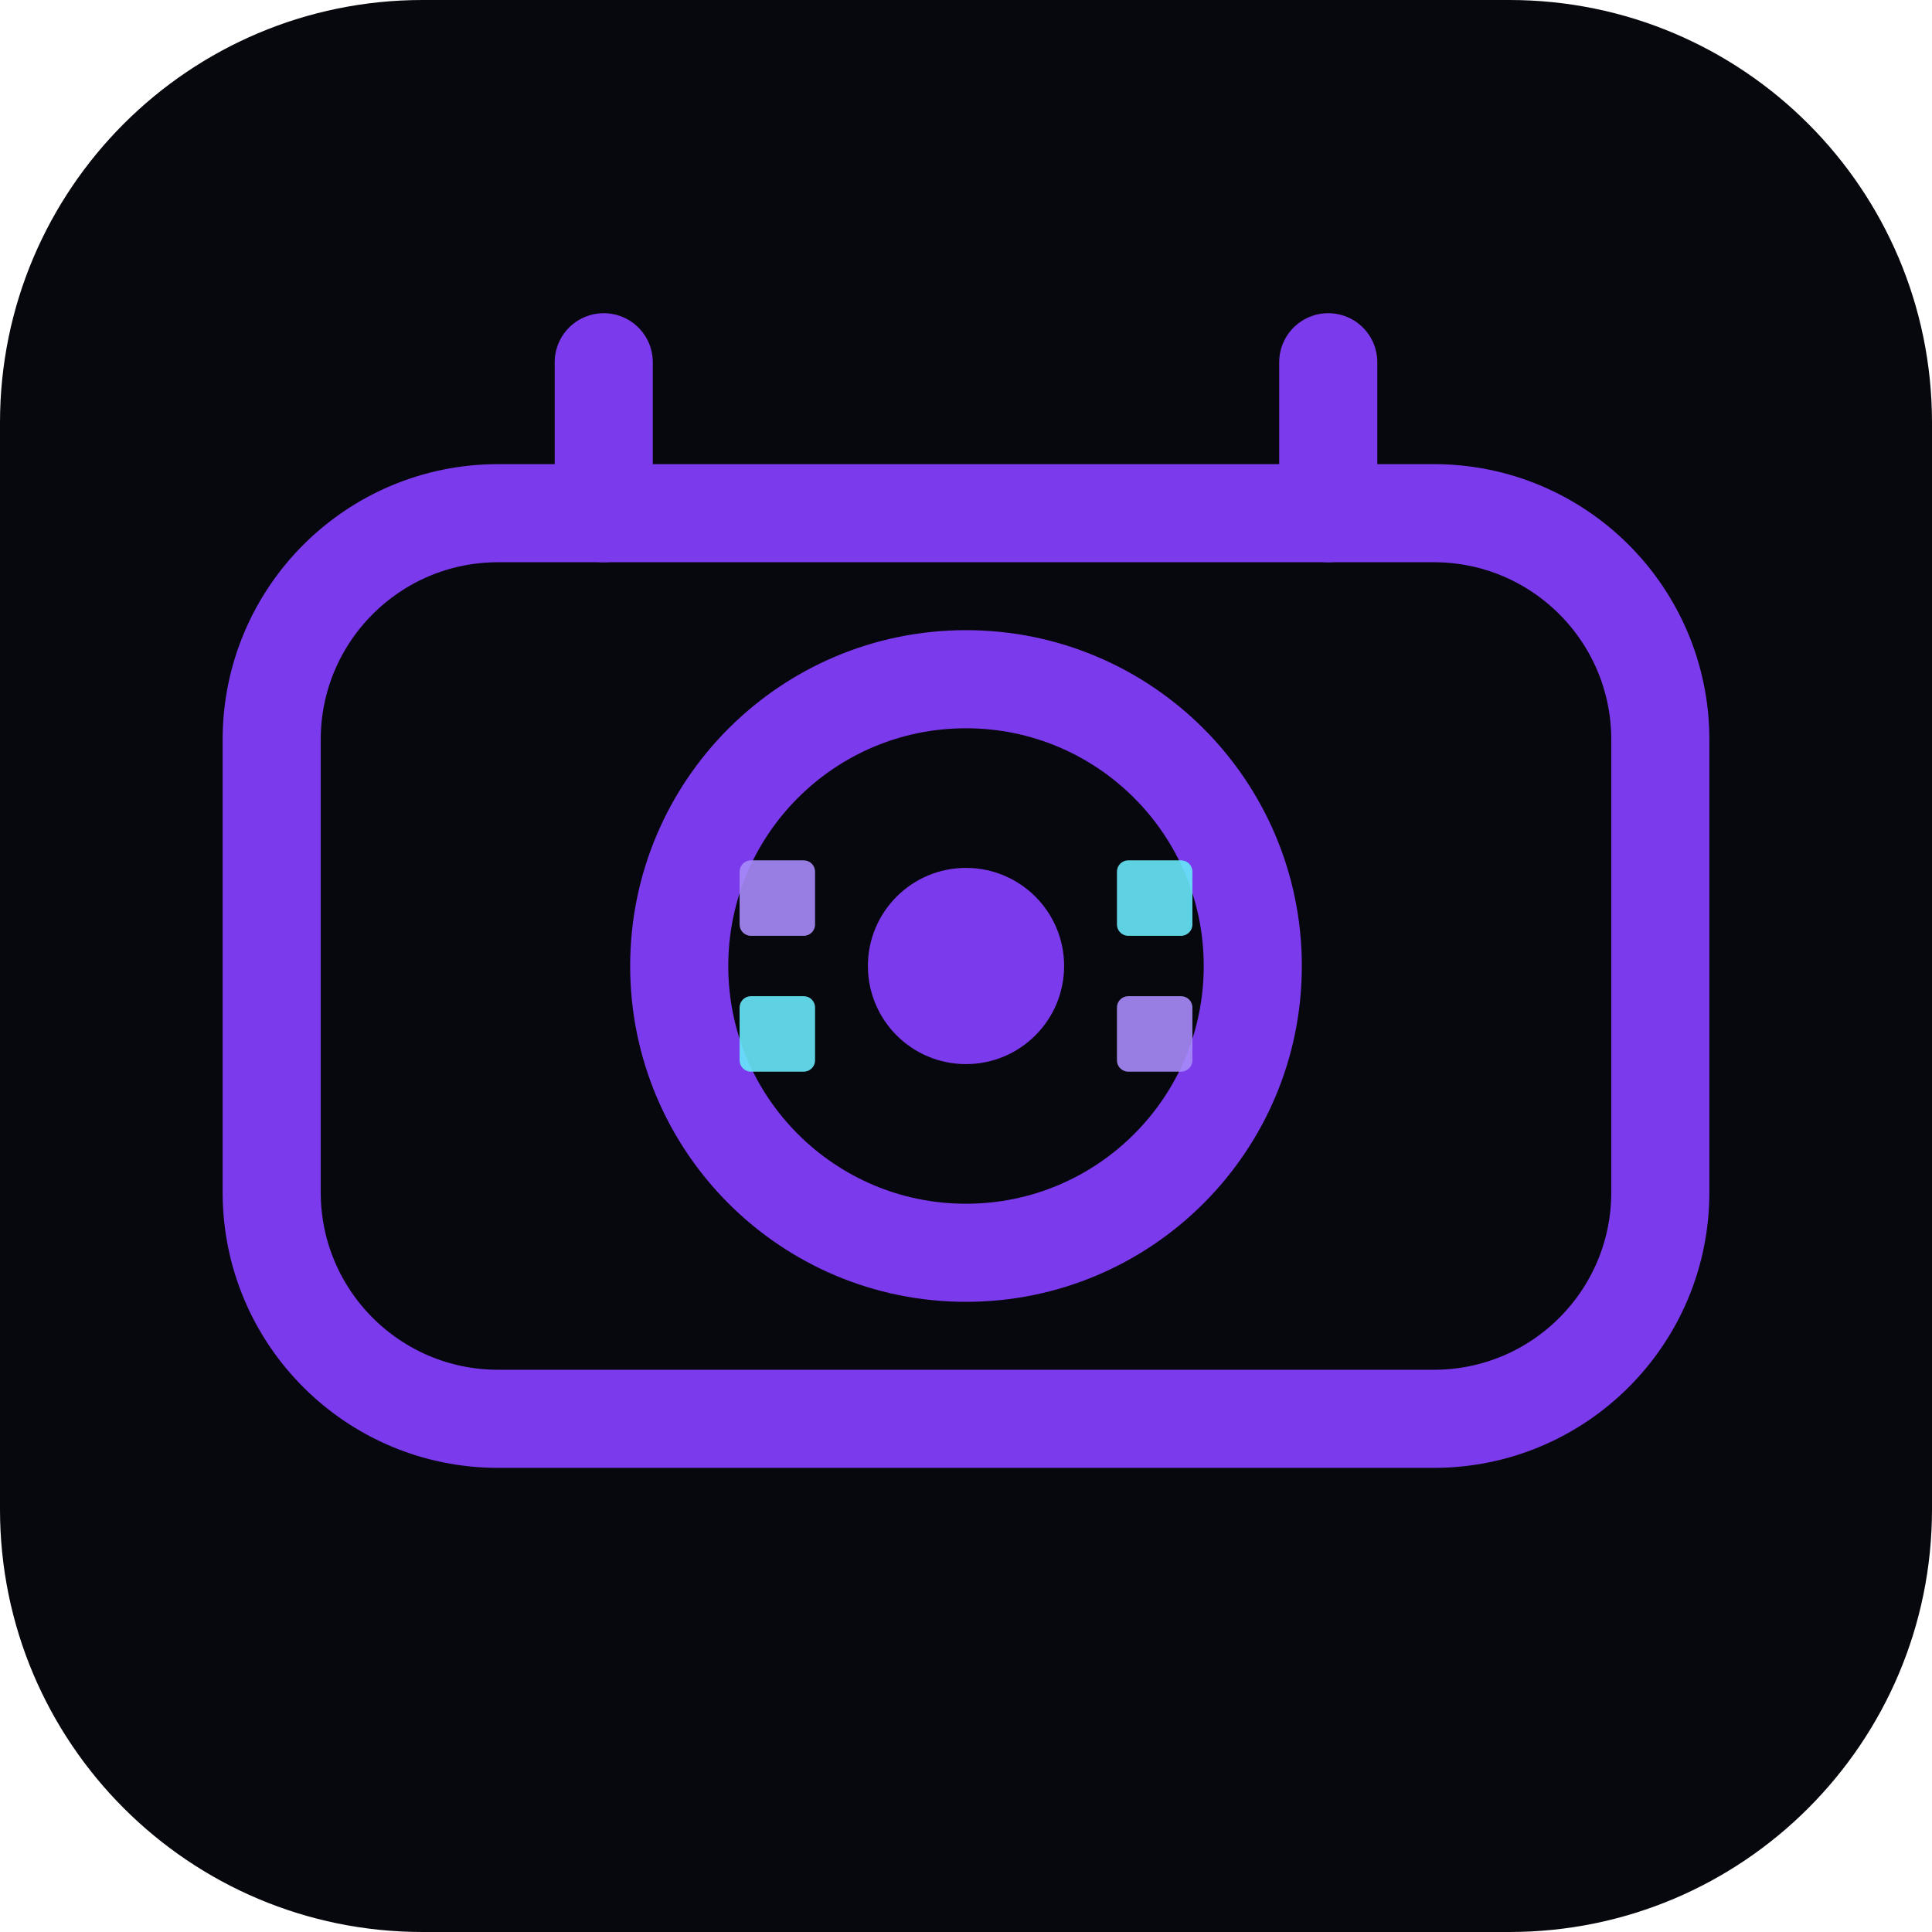
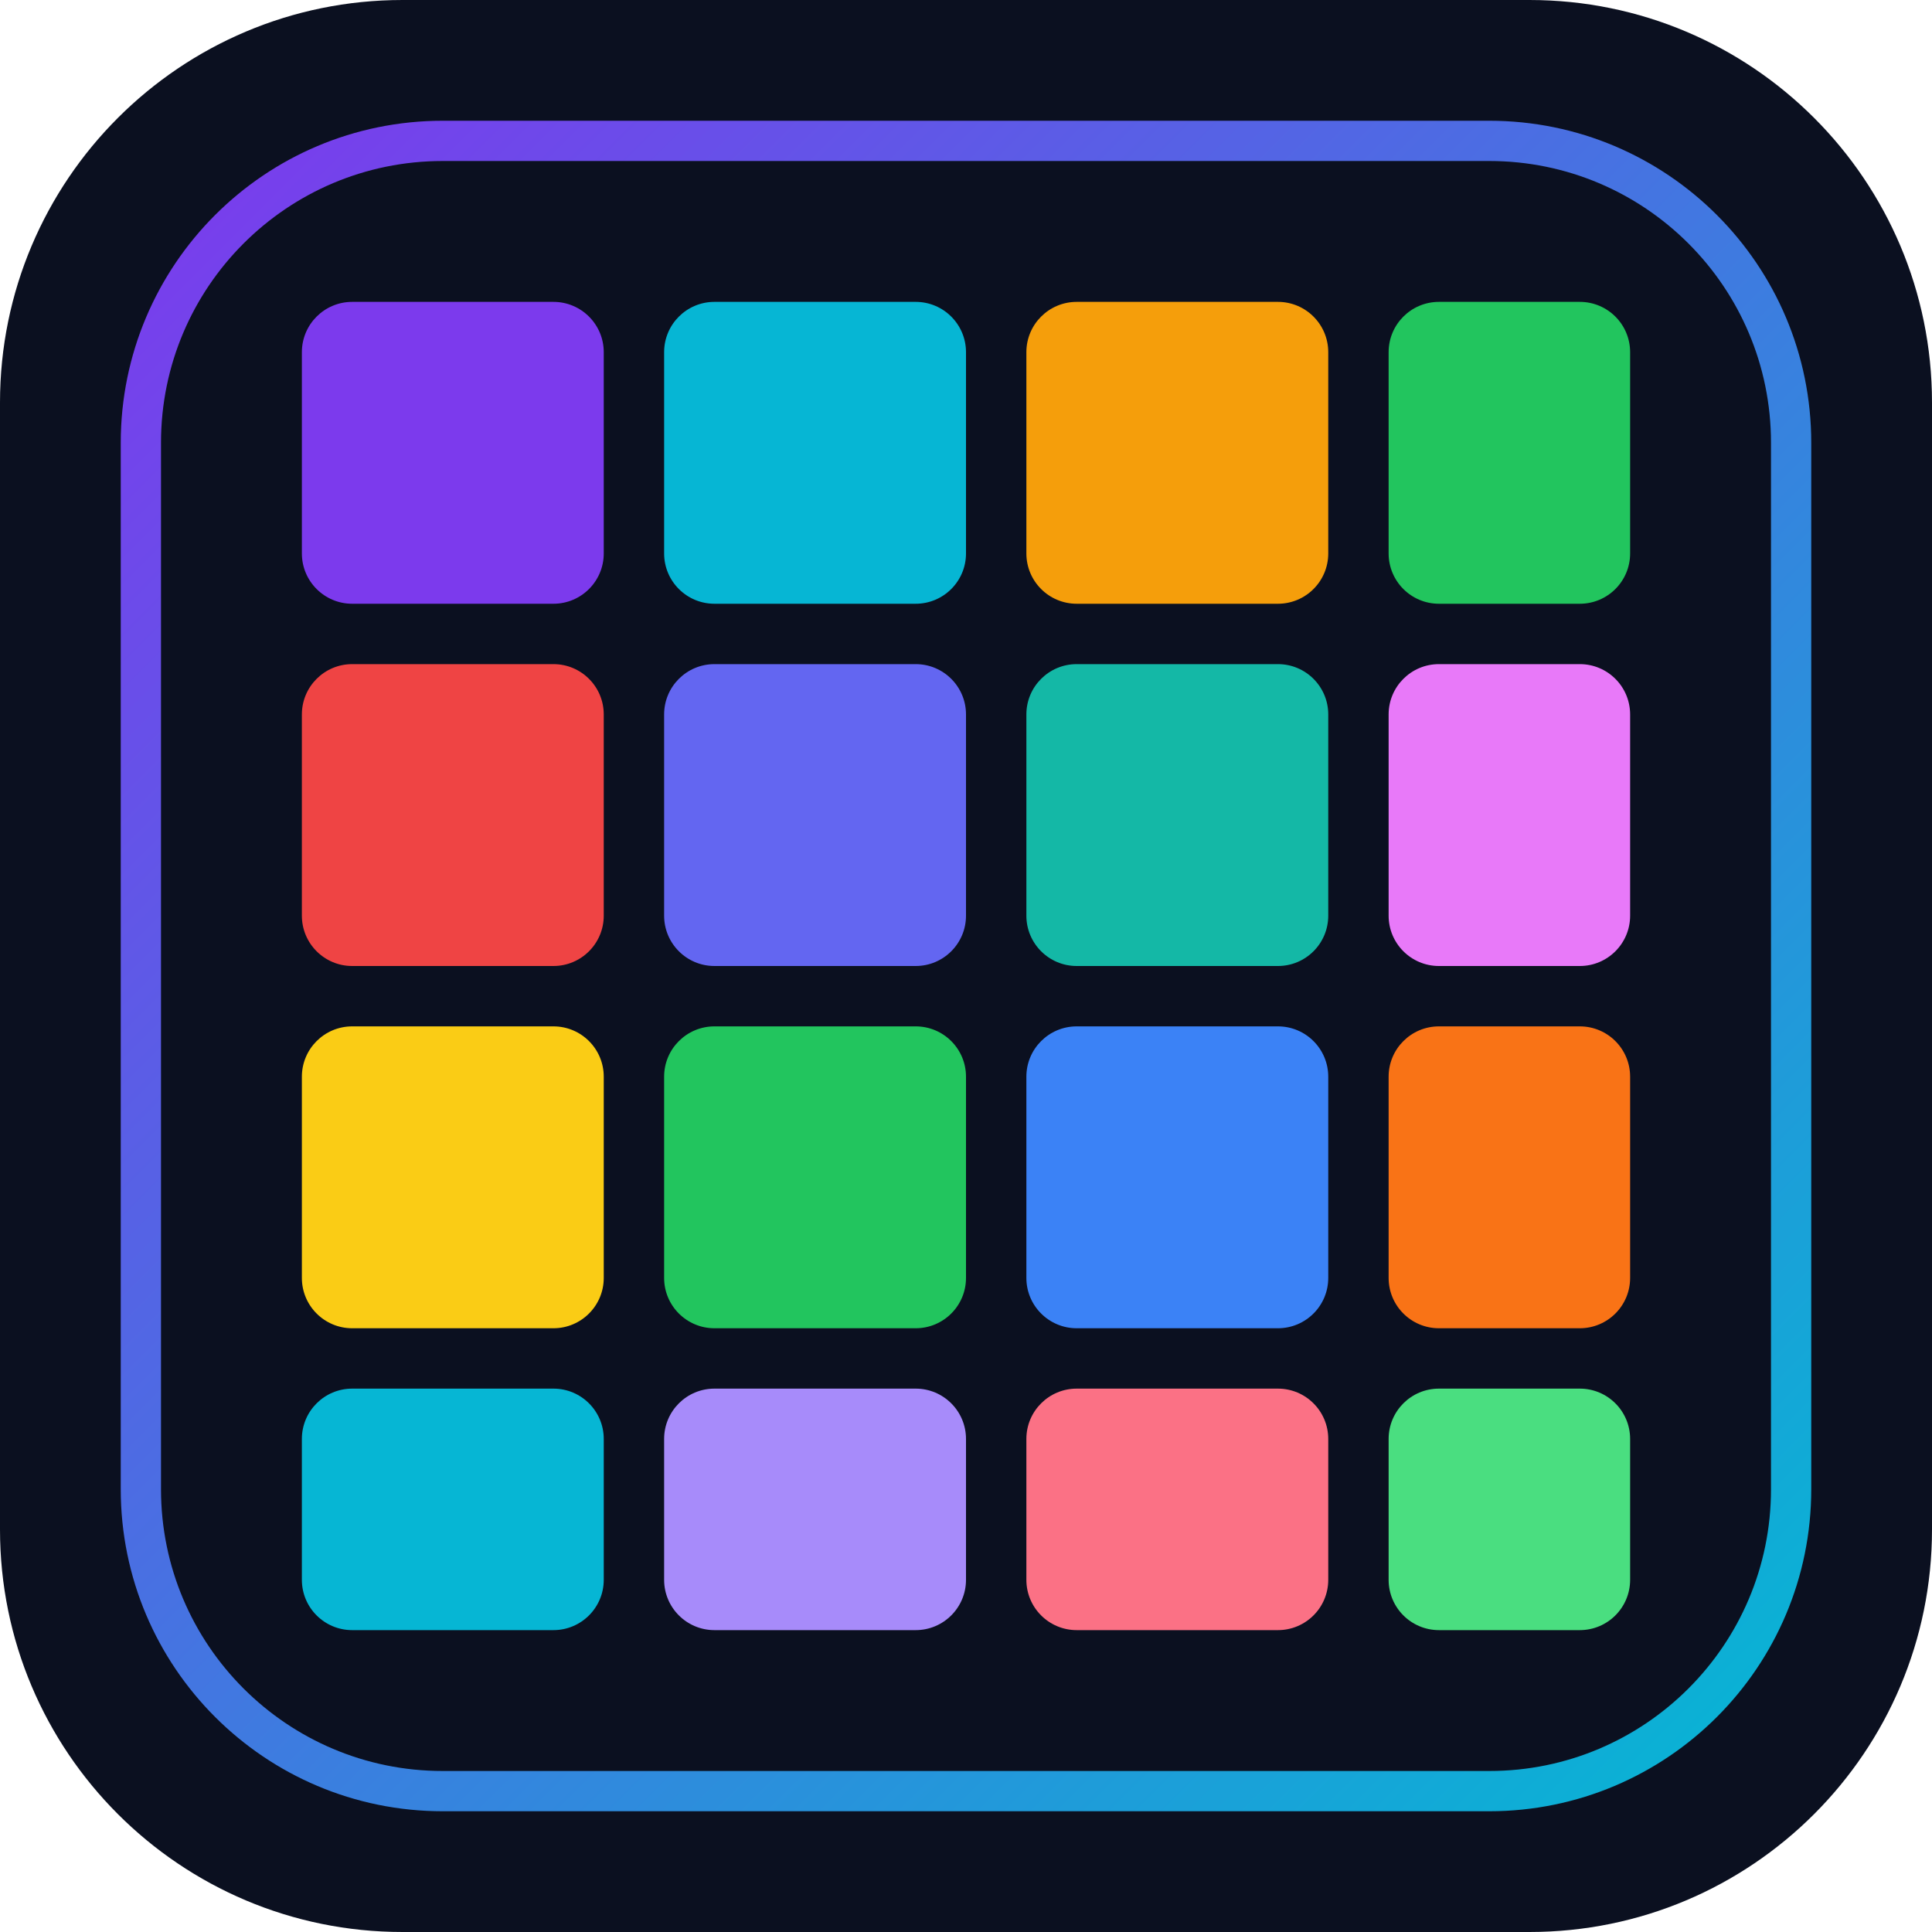
- <svg xmlns="http://www.w3.org/2000/svg" viewBox="0 0 512 512" width="512" height="512" role="img" aria-label="BlinkCode AI logo">
+ <svg xmlns="http://www.w3.org/2000/svg" width="192" height="192" viewBox="0 0 192 192">
  <defs>
-     <linearGradient id="lg" x1="0" y1="0" x2="512" y2="512">
+     <linearGradient id="bg" x1="0" y1="0" x2="1" y2="1">
      <stop offset="0" stop-color="#7c3aed" />
      <stop offset="1" stop-color="#06b6d4" />
    </linearGradient>
  </defs>
-   <rect width="512" height="512" rx="112" fill="#07080d" />
-   <rect x="72" y="136" width="368" height="240" rx="60" fill="none" stroke="url(#lg)" stroke-width="26" />
-   <circle cx="256" cy="256" r="76" fill="none" stroke="url(#lg)" stroke-width="26" />
-   <circle cx="256" cy="256" r="26" fill="url(#lg)" />
-   <path d="M160 136v-40M352 136v-40" stroke="url(#lg)" stroke-width="26" stroke-linecap="round" />
-   <g opacity="0.9">
-     <rect x="196" y="228" width="20" height="20" rx="3" fill="#a78bfa" />
-     <rect x="296" y="228" width="20" height="20" rx="3" fill="#67e8f9" />
-     <rect x="196" y="264" width="20" height="20" rx="3" fill="#67e8f9" />
-     <rect x="296" y="264" width="20" height="20" rx="3" fill="#a78bfa" />
+   <rect width="192" height="192" rx="40" fill="#0b1020" />
+   <g>
+     <rect x="30" y="30" width="30" height="30" rx="5" fill="#7c3aed" />
+     <rect x="66" y="30" width="30" height="30" rx="5" fill="#06b6d4" />
+     <rect x="102" y="30" width="30" height="30" rx="5" fill="#f59e0b" />
+     <rect x="138" y="30" width="24" height="30" rx="5" fill="#22c55e" />
+     <rect x="30" y="66" width="30" height="30" rx="5" fill="#ef4444" />
+     <rect x="66" y="66" width="30" height="30" rx="5" fill="#6366f1" />
+     <rect x="102" y="66" width="30" height="30" rx="5" fill="#14b8a6" />
+     <rect x="138" y="66" width="24" height="30" rx="5" fill="#e879f9" />
+     <rect x="30" y="102" width="30" height="30" rx="5" fill="#facc15" />
+     <rect x="66" y="102" width="30" height="30" rx="5" fill="#22c55e" />
+     <rect x="102" y="102" width="30" height="30" rx="5" fill="#3b82f6" />
+     <rect x="138" y="102" width="24" height="30" rx="5" fill="#f97316" />
+     <rect x="30" y="138" width="30" height="24" rx="5" fill="#06b6d4" />
+     <rect x="66" y="138" width="30" height="24" rx="5" fill="#a78bfa" />
+     <rect x="102" y="138" width="30" height="24" rx="5" fill="#fb7185" />
+     <rect x="138" y="138" width="24" height="24" rx="5" fill="#4ade80" />
  </g>
+   <rect x="14" y="14" width="164" height="164" rx="30" fill="none" stroke="url(#bg)" stroke-width="4" />
</svg>
